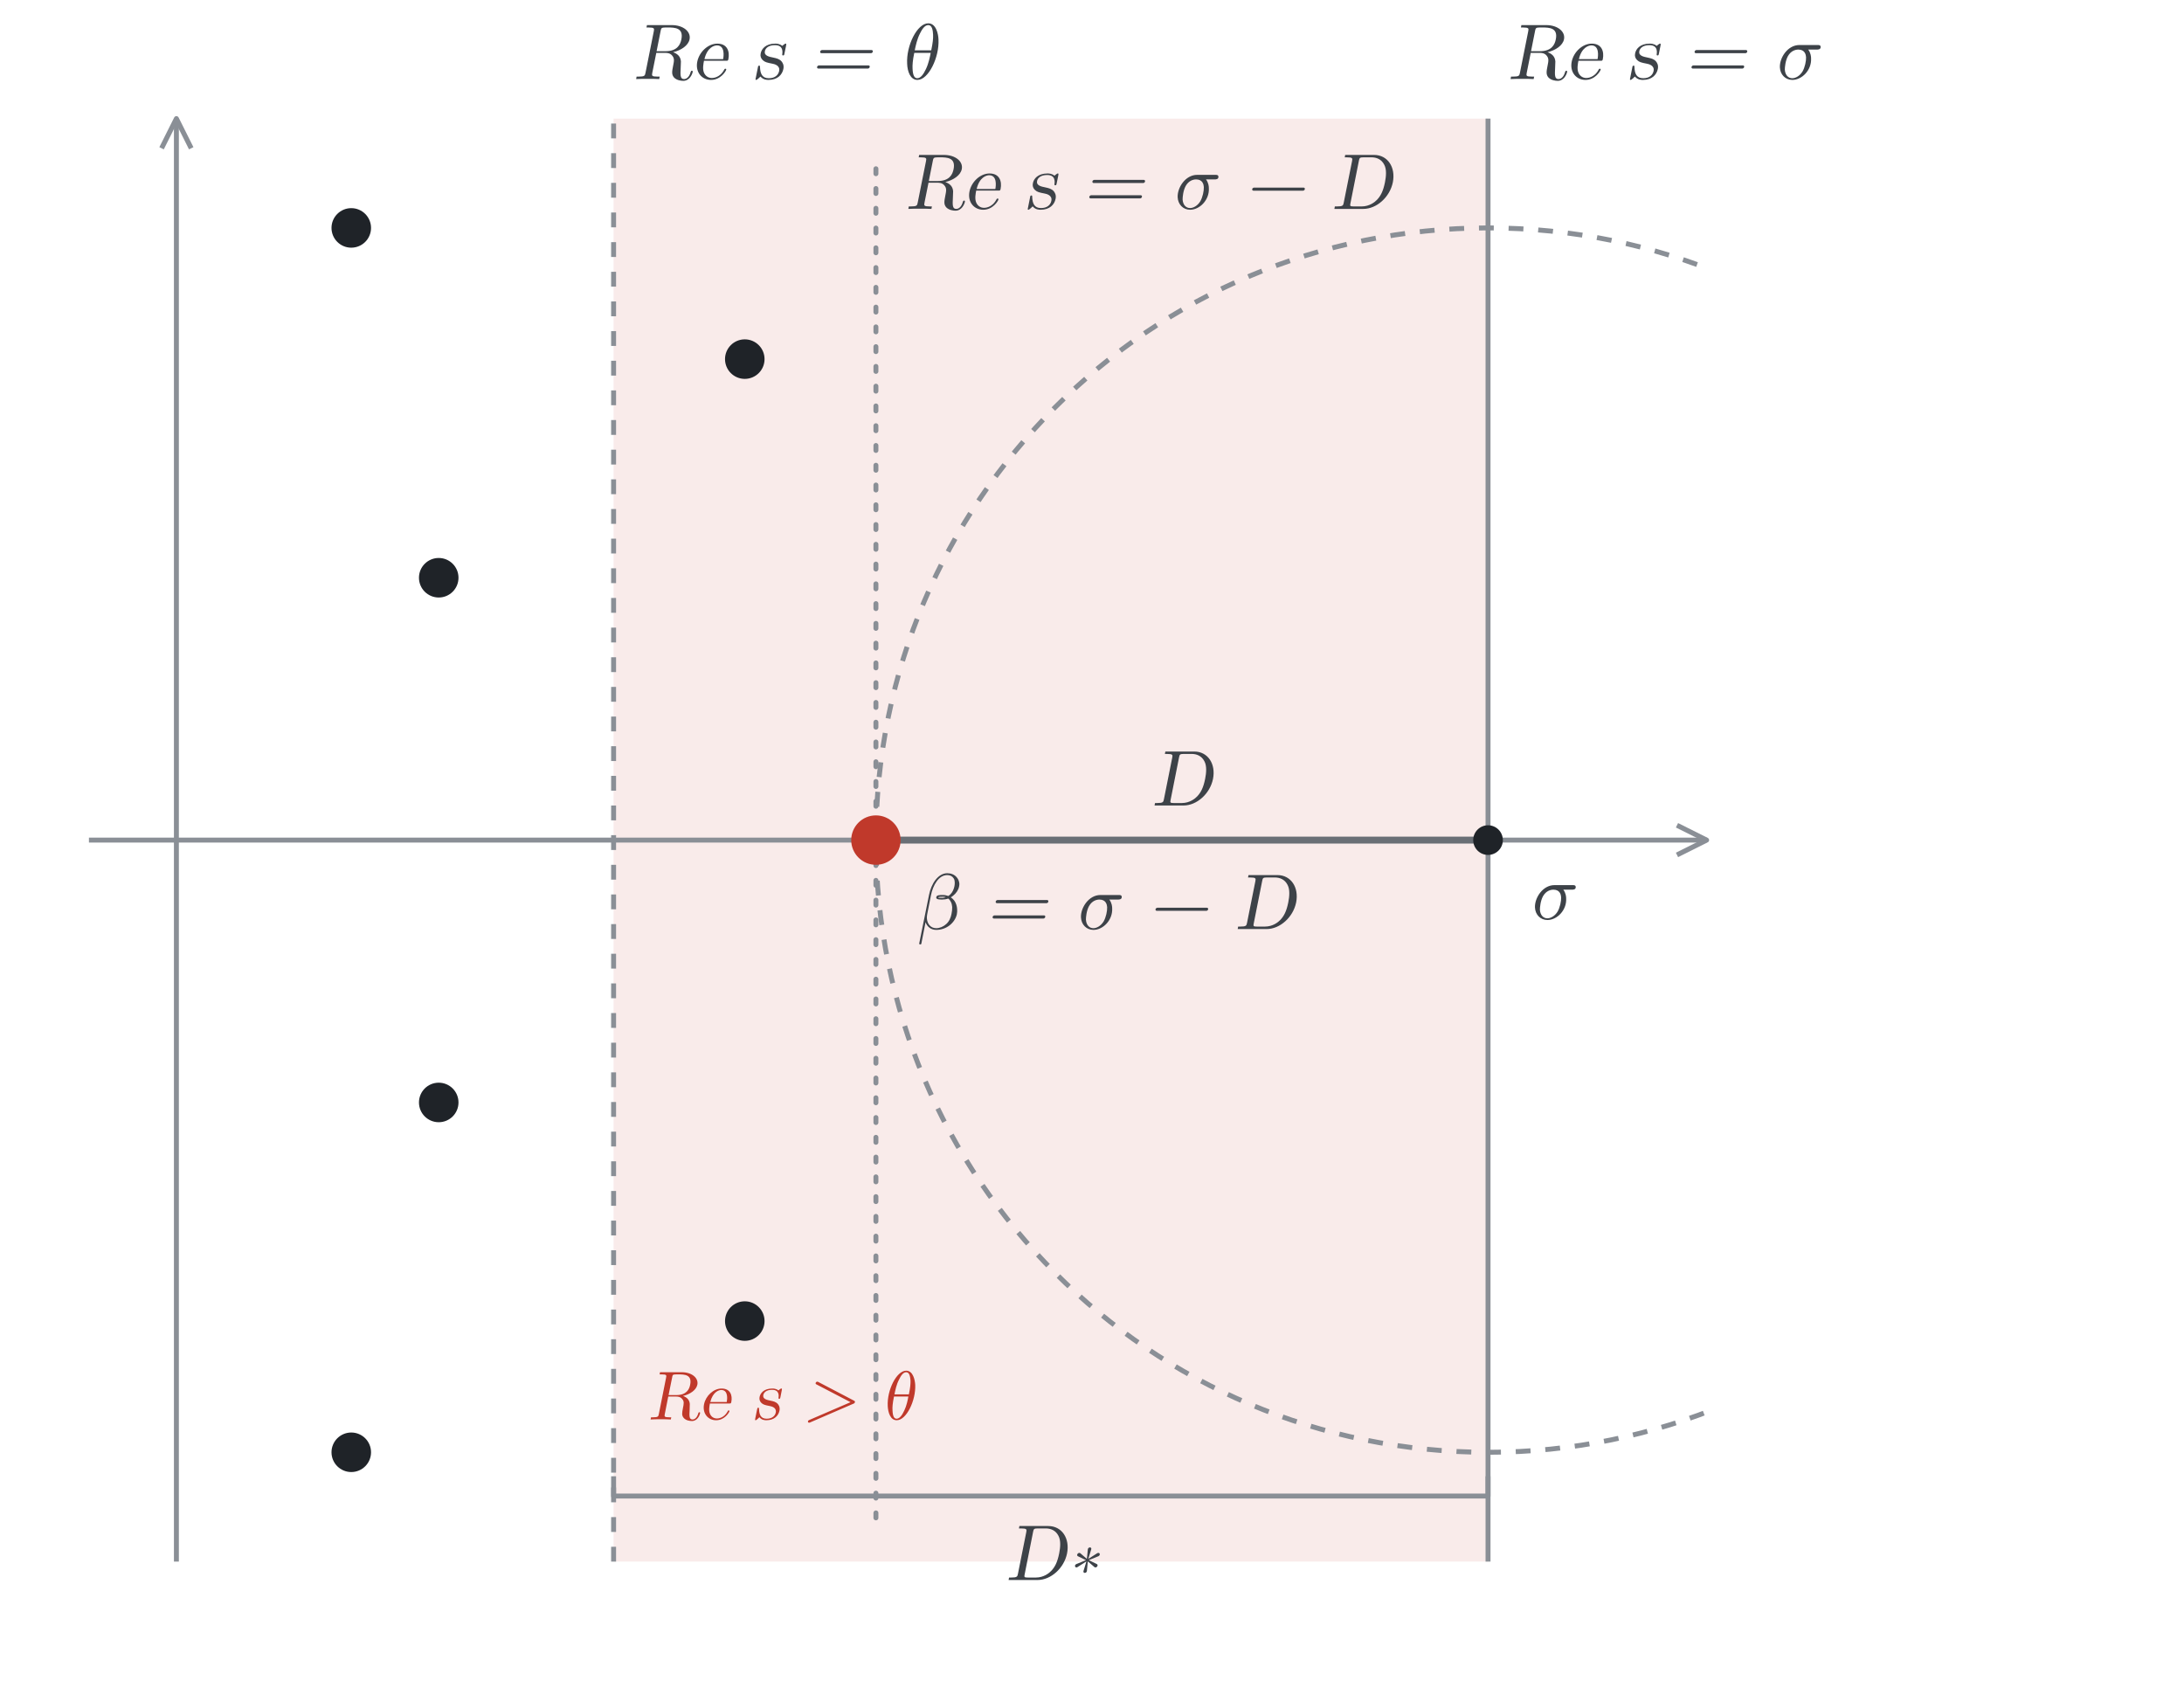
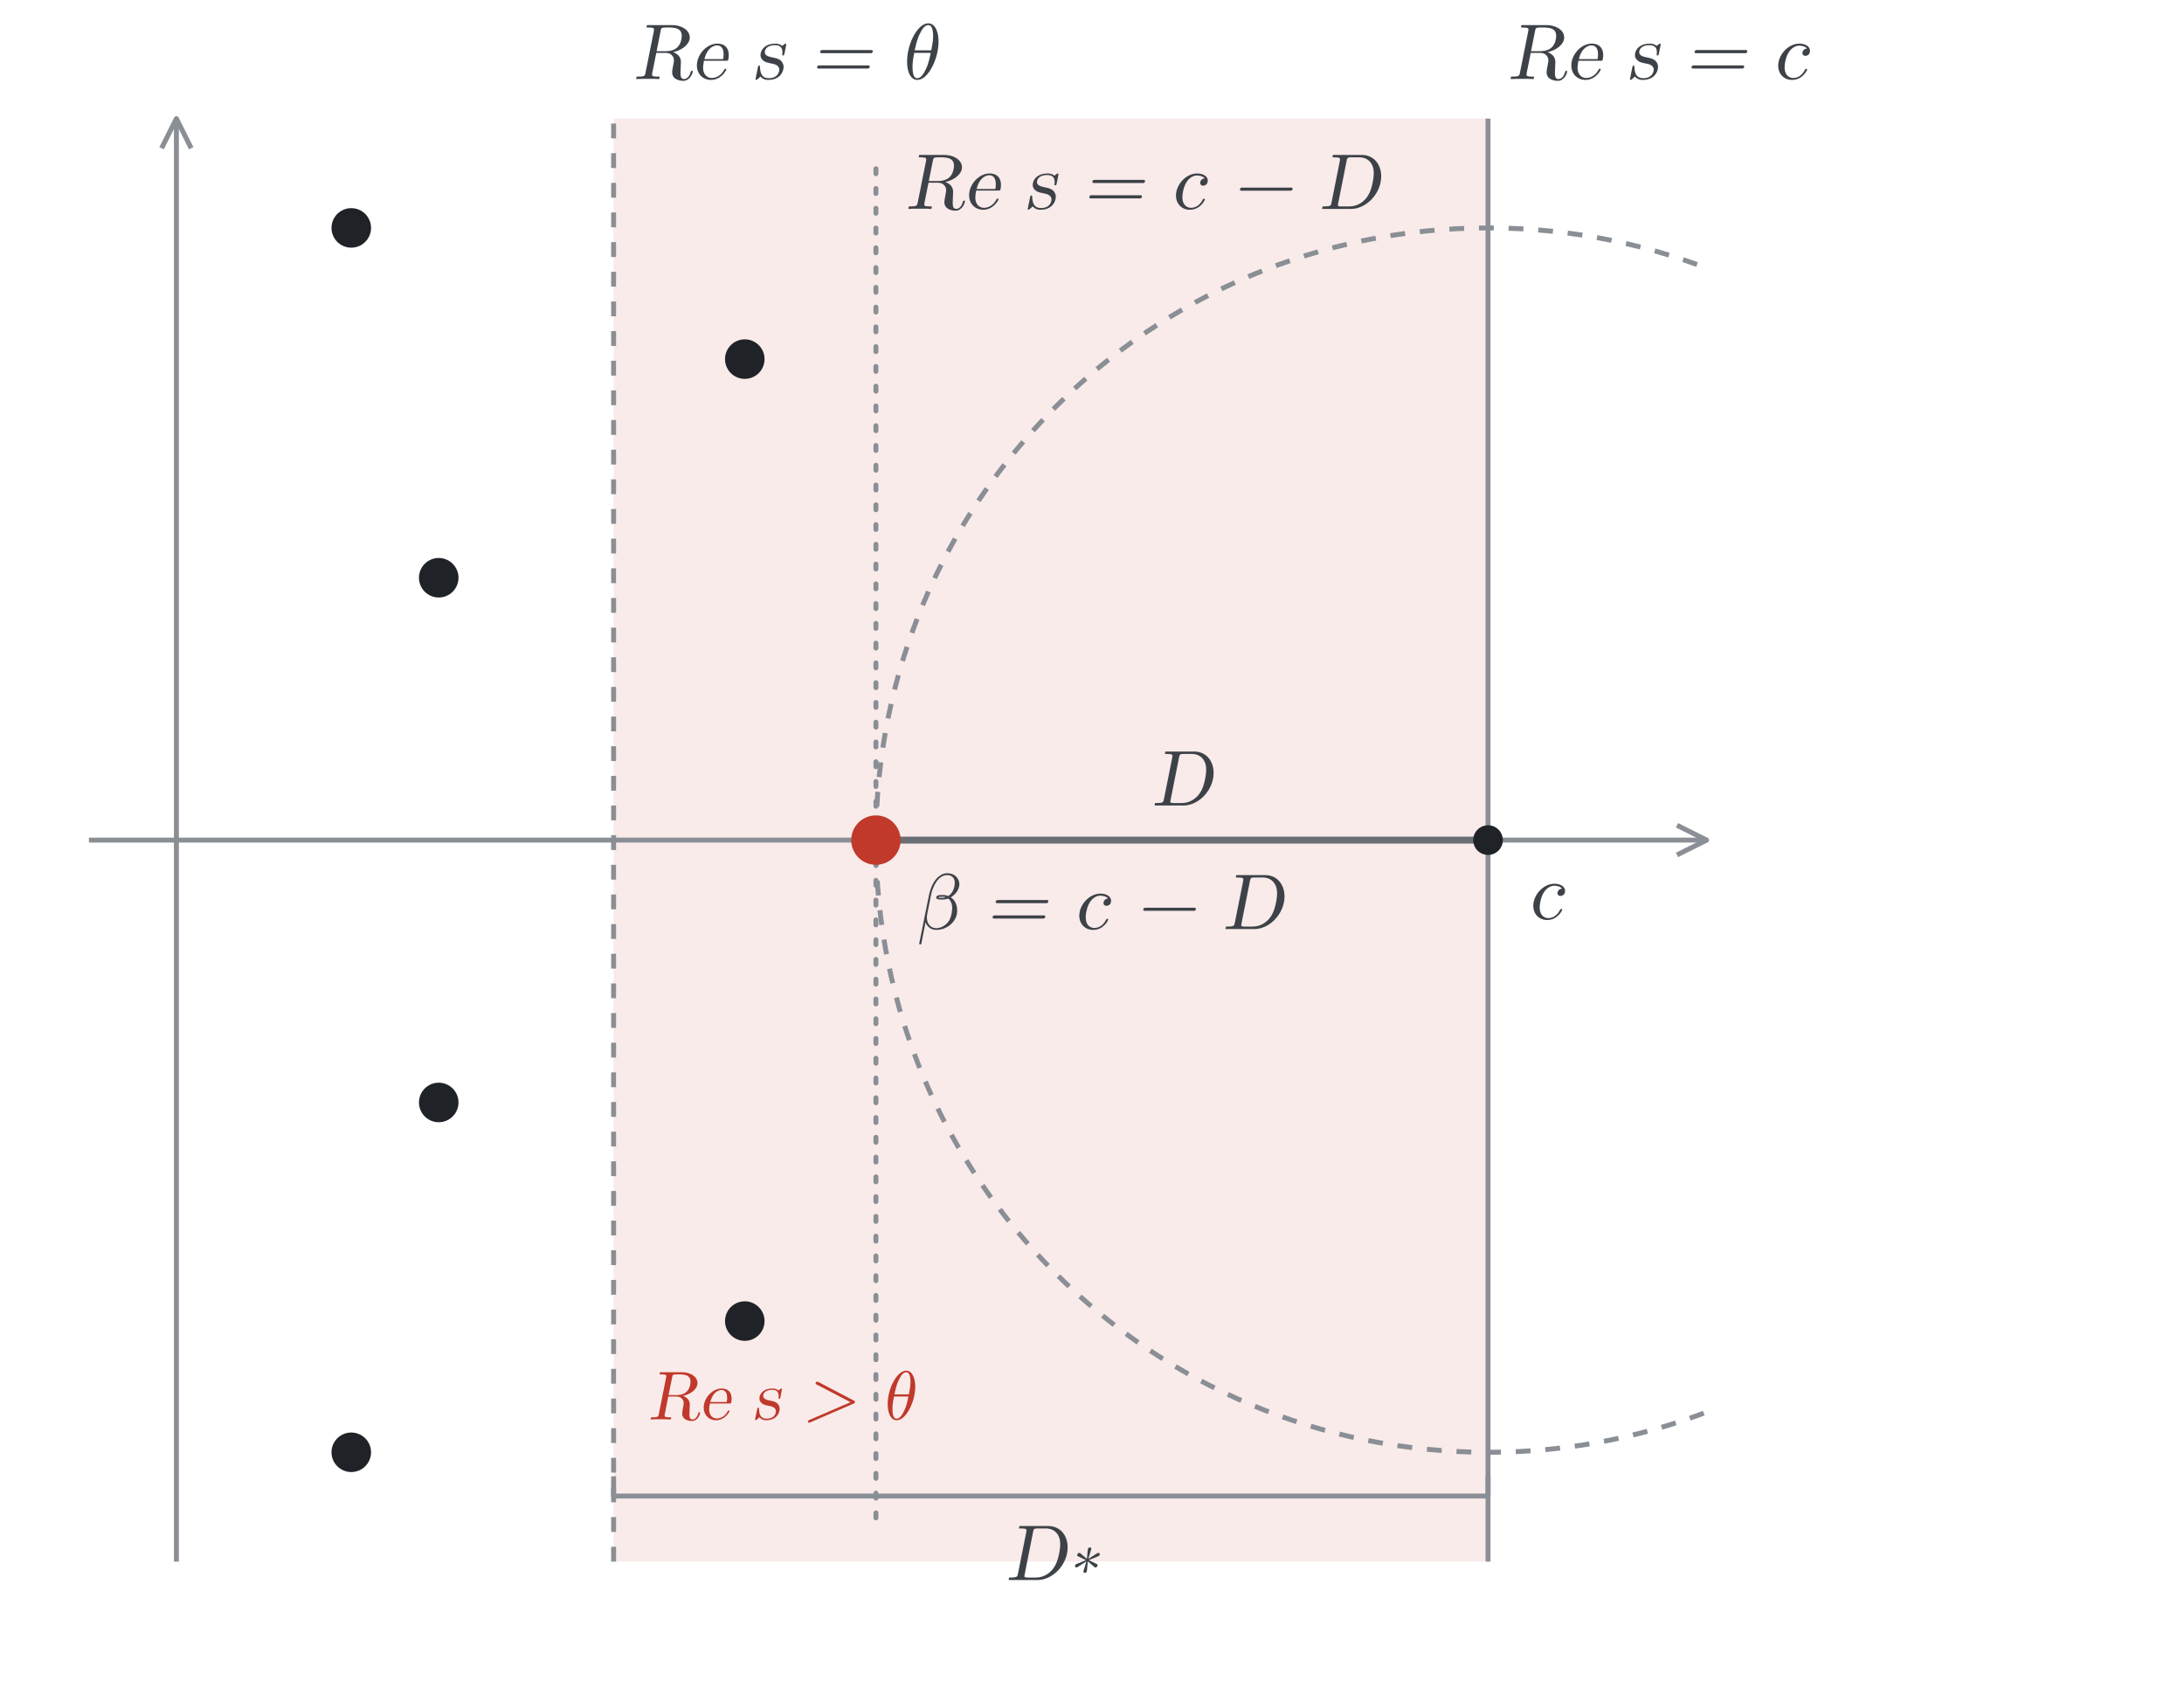
- <svg xmlns="http://www.w3.org/2000/svg" viewBox="0 0 442 340" width="442" height="340" role="img" aria-label="Case (b). The dashed circle centered at sigma reaches the real pole beta. Every other pole lies left of the dotted vertical line through beta.">
+ <svg xmlns="http://www.w3.org/2000/svg" viewBox="0 0 442 340" width="442" height="340" role="img" aria-label="Case (b). The dashed circle centered at c reaches the real pole beta. Every other pole lies left of the dotted vertical line through beta.">
  <style>
  text { font-family: system-ui, -apple-system, "Segoe UI", sans-serif; font-size: 13px; fill: #1f2328; }
  .var { font-family: "Latin Modern Math", "Cambria Math", "Times New Roman", serif; font-style: italic; fill: #3d4248; font-size: 16px; }
  .sub { font-size: 12px; }
  .axis, .theta, .sigma, .limit, .bracket, .distance { fill: none; stroke: #8a8f96; stroke-width: 1; }
  .radius { stroke: #6a6f76; stroke-width: 1.4; }
  polyline { fill: none; stroke-linejoin: round; }
  .theta, .distance { stroke-dasharray: 3 3; }
  .limit { stroke-dasharray: 1 3; stroke-linecap: round; }
  .band { fill: #c0392b; fill-opacity: 0.10; }
  .bandlabel { fill: #c0392b; font-size: 14px; }
  .pole { fill: #1f2328; }
  .highlight { fill: #c0392b; }
  .blue-point, .blue-label { fill: #2b5d9b; }
  .blue-circle, .blue-radius { fill: none; stroke: #2b5d9b; }
  .blue-circle { stroke-width: 2.2; }
  .blue-radius { stroke-width: 1.4; }
  @media (prefers-color-scheme: dark) {
    text { fill: #e4e6e9; } .var { fill: #c9cdd2; }
    .axis, .theta, .sigma, .limit, .bracket, .distance { stroke: #6a7078; }
    .radius { stroke: #9aa0a8; }
    .band { fill: #ef7f72; fill-opacity: 0.13; }
    .bandlabel, .highlight { fill: #ef7f72; }
    .pole { fill: #e4e6e9; }
    .blue-point, .blue-label { fill: #7fb0ec; }
    .blue-circle, .blue-radius { stroke: #7fb0ec; }
  }
</style>
  <defs>
    <clipPath id="plot">
      <rect x="18.00" y="24.00" width="327.39" height="292.00" />
    </clipPath>
  </defs>
  <rect class="band" x="124.18" y="24.00" width="176.97" height="292.00" />
  <line class="axis" x1="18.00" x2="345.39" y1="170.00" y2="170.00" />
  <line class="axis" x1="35.70" x2="35.70" y1="316.00" y2="24.00" />
  <polyline class="axis" points="339.39,167.00 345.39,170.00 339.39,173.00" />
  <polyline class="axis" points="32.70,30.00 35.70,24.00 38.70,30.00" />
  <line class="theta" x1="124.18" x2="124.18" y1="316.00" y2="24.00" />
  <line class="sigma" x1="301.15" x2="301.15" y1="316.00" y2="24.00" />
  <line class="limit" x1="177.27" x2="177.27" y1="307.15" y2="32.85" />
  <g clip-path="url(#plot)">
    <circle class="distance" cx="301.15" cy="170.00" r="123.88" />
  </g>
  <line class="radius" x1="301.15" x2="177.27" y1="170.00" y2="170.00" />
  <polyline class="bracket" points="124.18,298.73 124.18,302.73 301.15,302.73 301.15,298.73" />
  <circle class="pole" cx="301.15" cy="170.00" r="3.00" />
  <text class="var" x="128.18" y="16.00" text-anchor="start">Re s = θ</text>
-   <text class="var" x="305.15" y="16.00" text-anchor="start">Re s = σ</text>
+   <text class="var" x="305.15" y="16.00" text-anchor="start">Re s = c</text>
  <text class="var bandlabel" x="131.18" y="287.24" text-anchor="start">Re s &gt; θ</text>
  <text class="var" x="212.67" y="319.73" text-anchor="middle">D<tspan class="sub" baseline-shift="sub">*</tspan>
  </text>
-   <text class="var" x="309.15" y="186.00" text-anchor="start">σ</text>
+   <text class="var" x="309.15" y="186.00" text-anchor="start">c</text>
  <circle class="pole" cx="150.73" cy="72.67" r="4.00" />
  <circle class="pole" cx="150.73" cy="267.33" r="4.00" />
  <circle class="pole" cx="88.79" cy="116.91" r="4.00" />
  <circle class="pole" cx="88.79" cy="223.09" r="4.00" />
  <circle class="pole" cx="71.09" cy="46.12" r="4.00" />
  <circle class="pole" cx="71.09" cy="293.88" r="4.00" />
  <circle class="highlight" cx="177.27" cy="170.00" r="5.00" />
-   <text class="var" x="185.27" y="188.00" text-anchor="start">β = σ − D</text>
+   <text class="var" x="185.27" y="188.00" text-anchor="start">β = c − D</text>
  <text class="var" x="239.21" y="163.00" text-anchor="middle">D</text>
-   <text class="var" x="183.27" y="42.27" text-anchor="start">Re s = σ − D</text>
+   <text class="var" x="183.27" y="42.27" text-anchor="start">Re s = c − D</text>
</svg>
